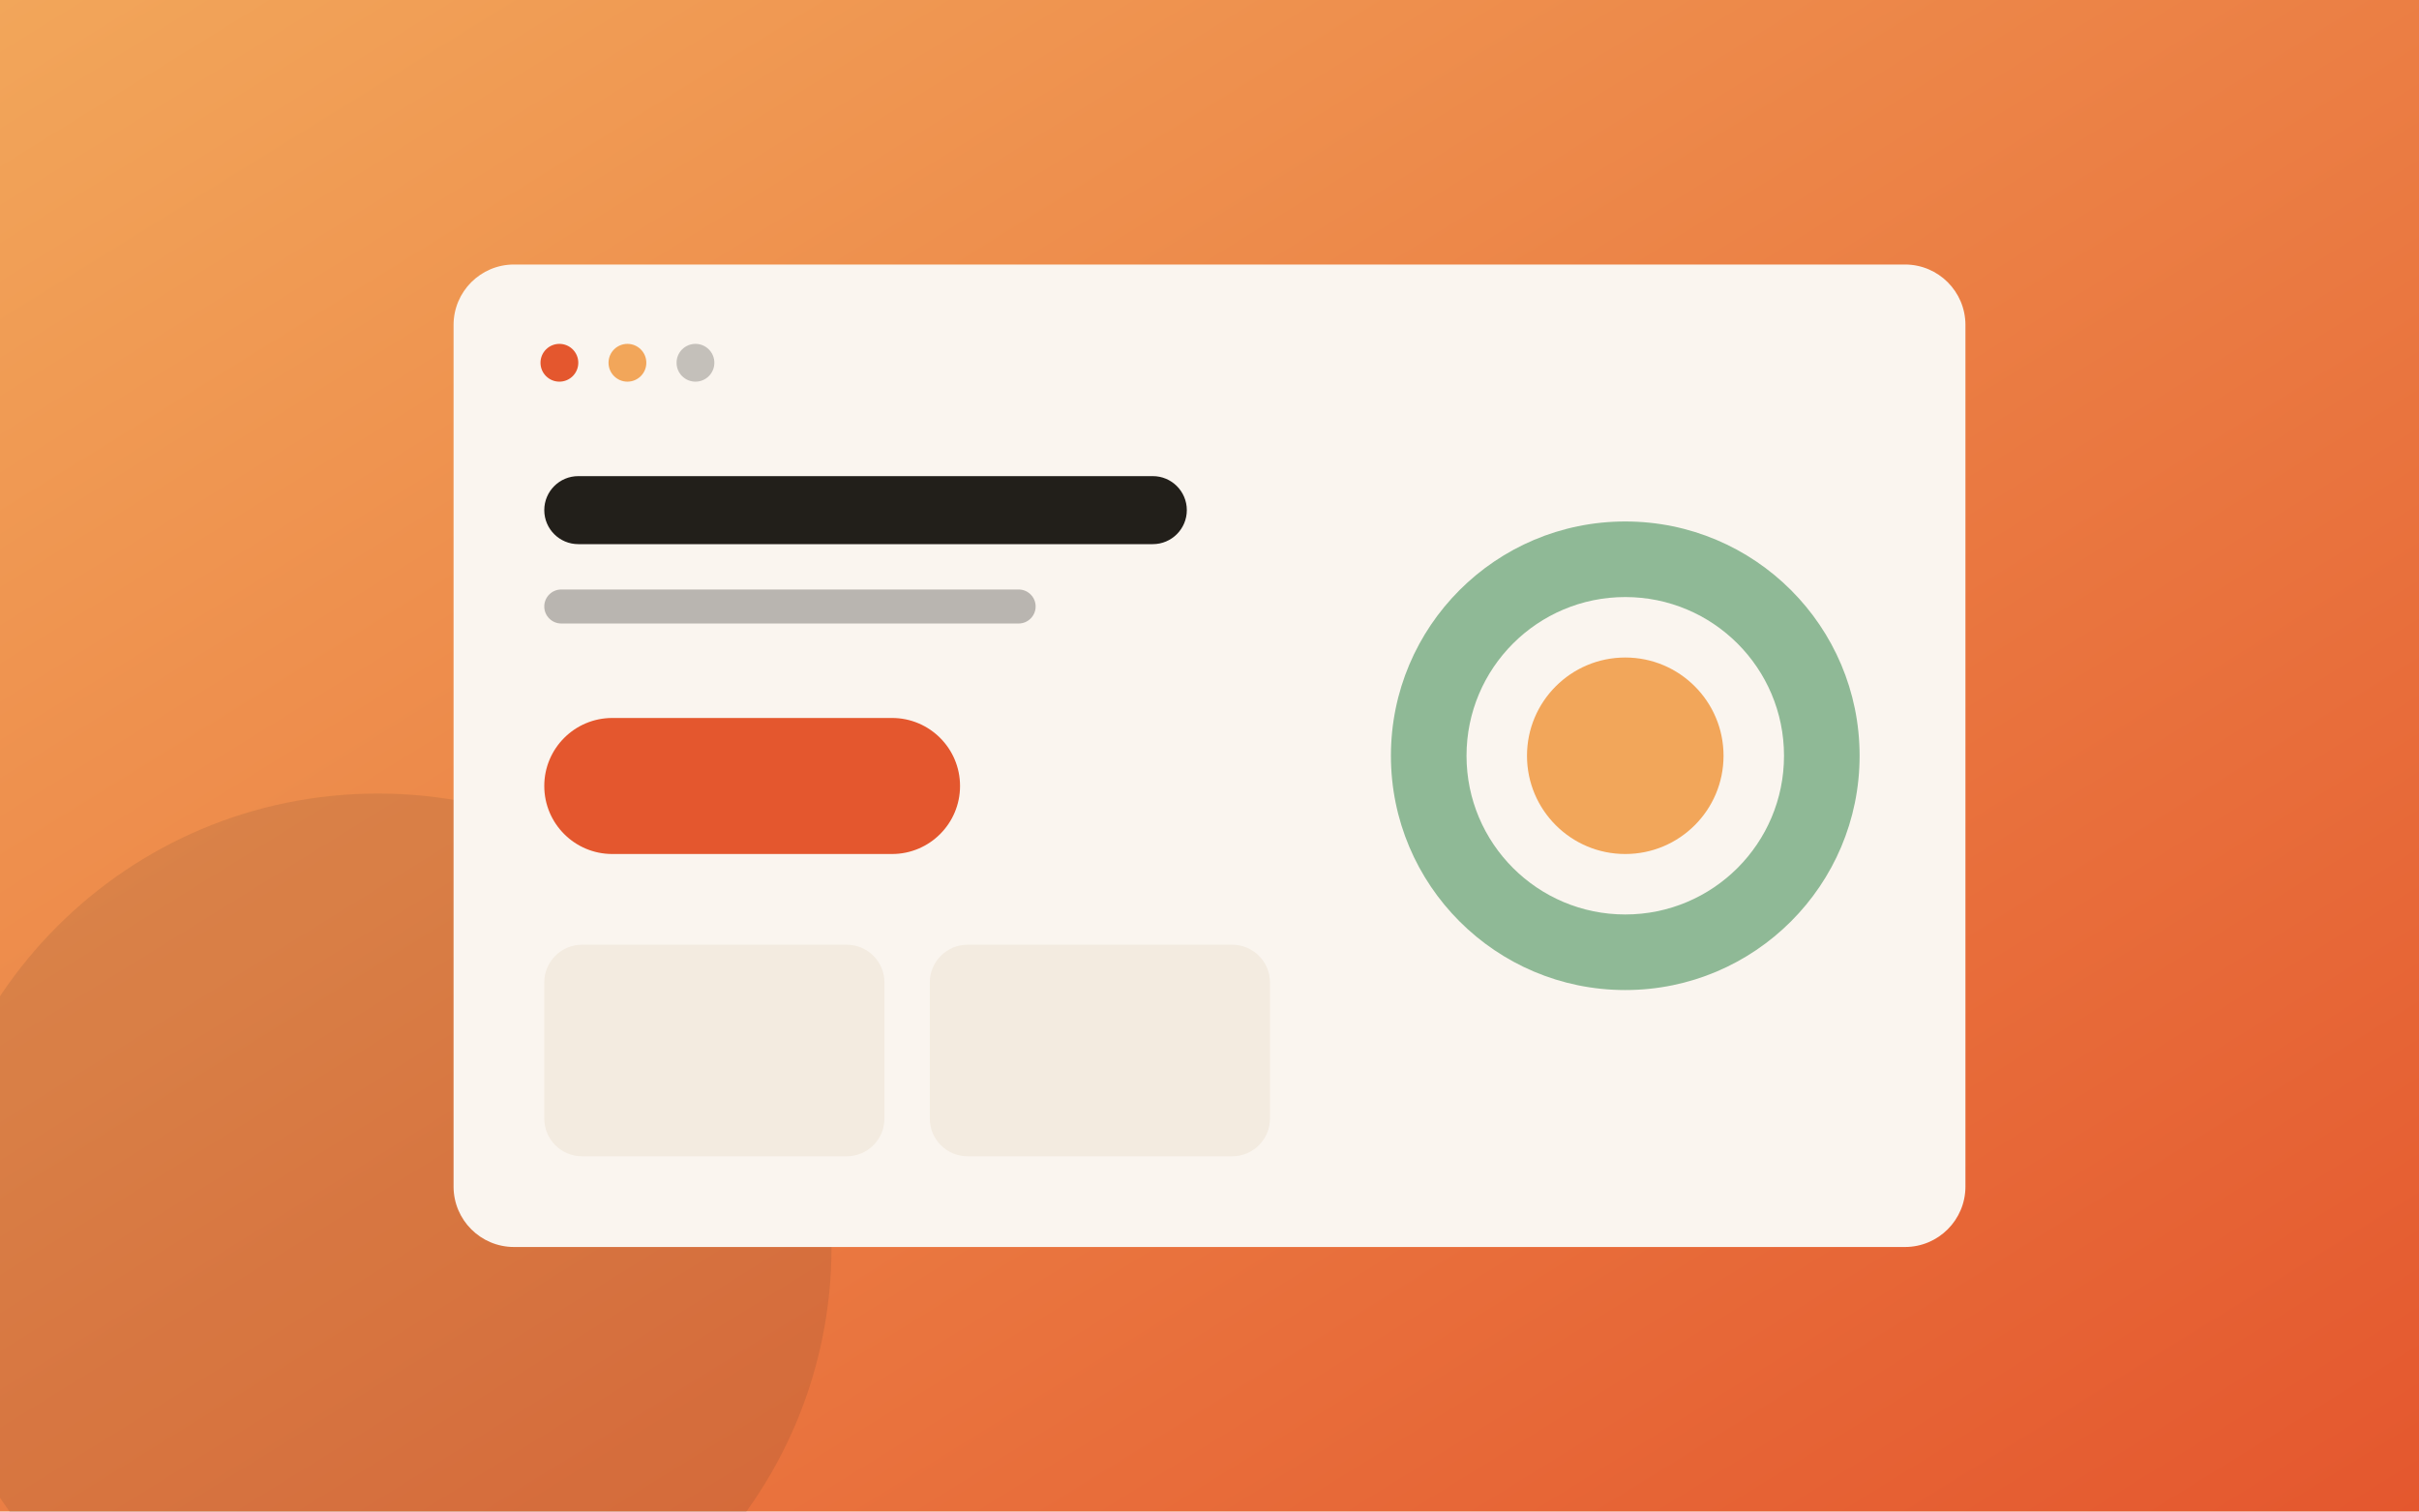
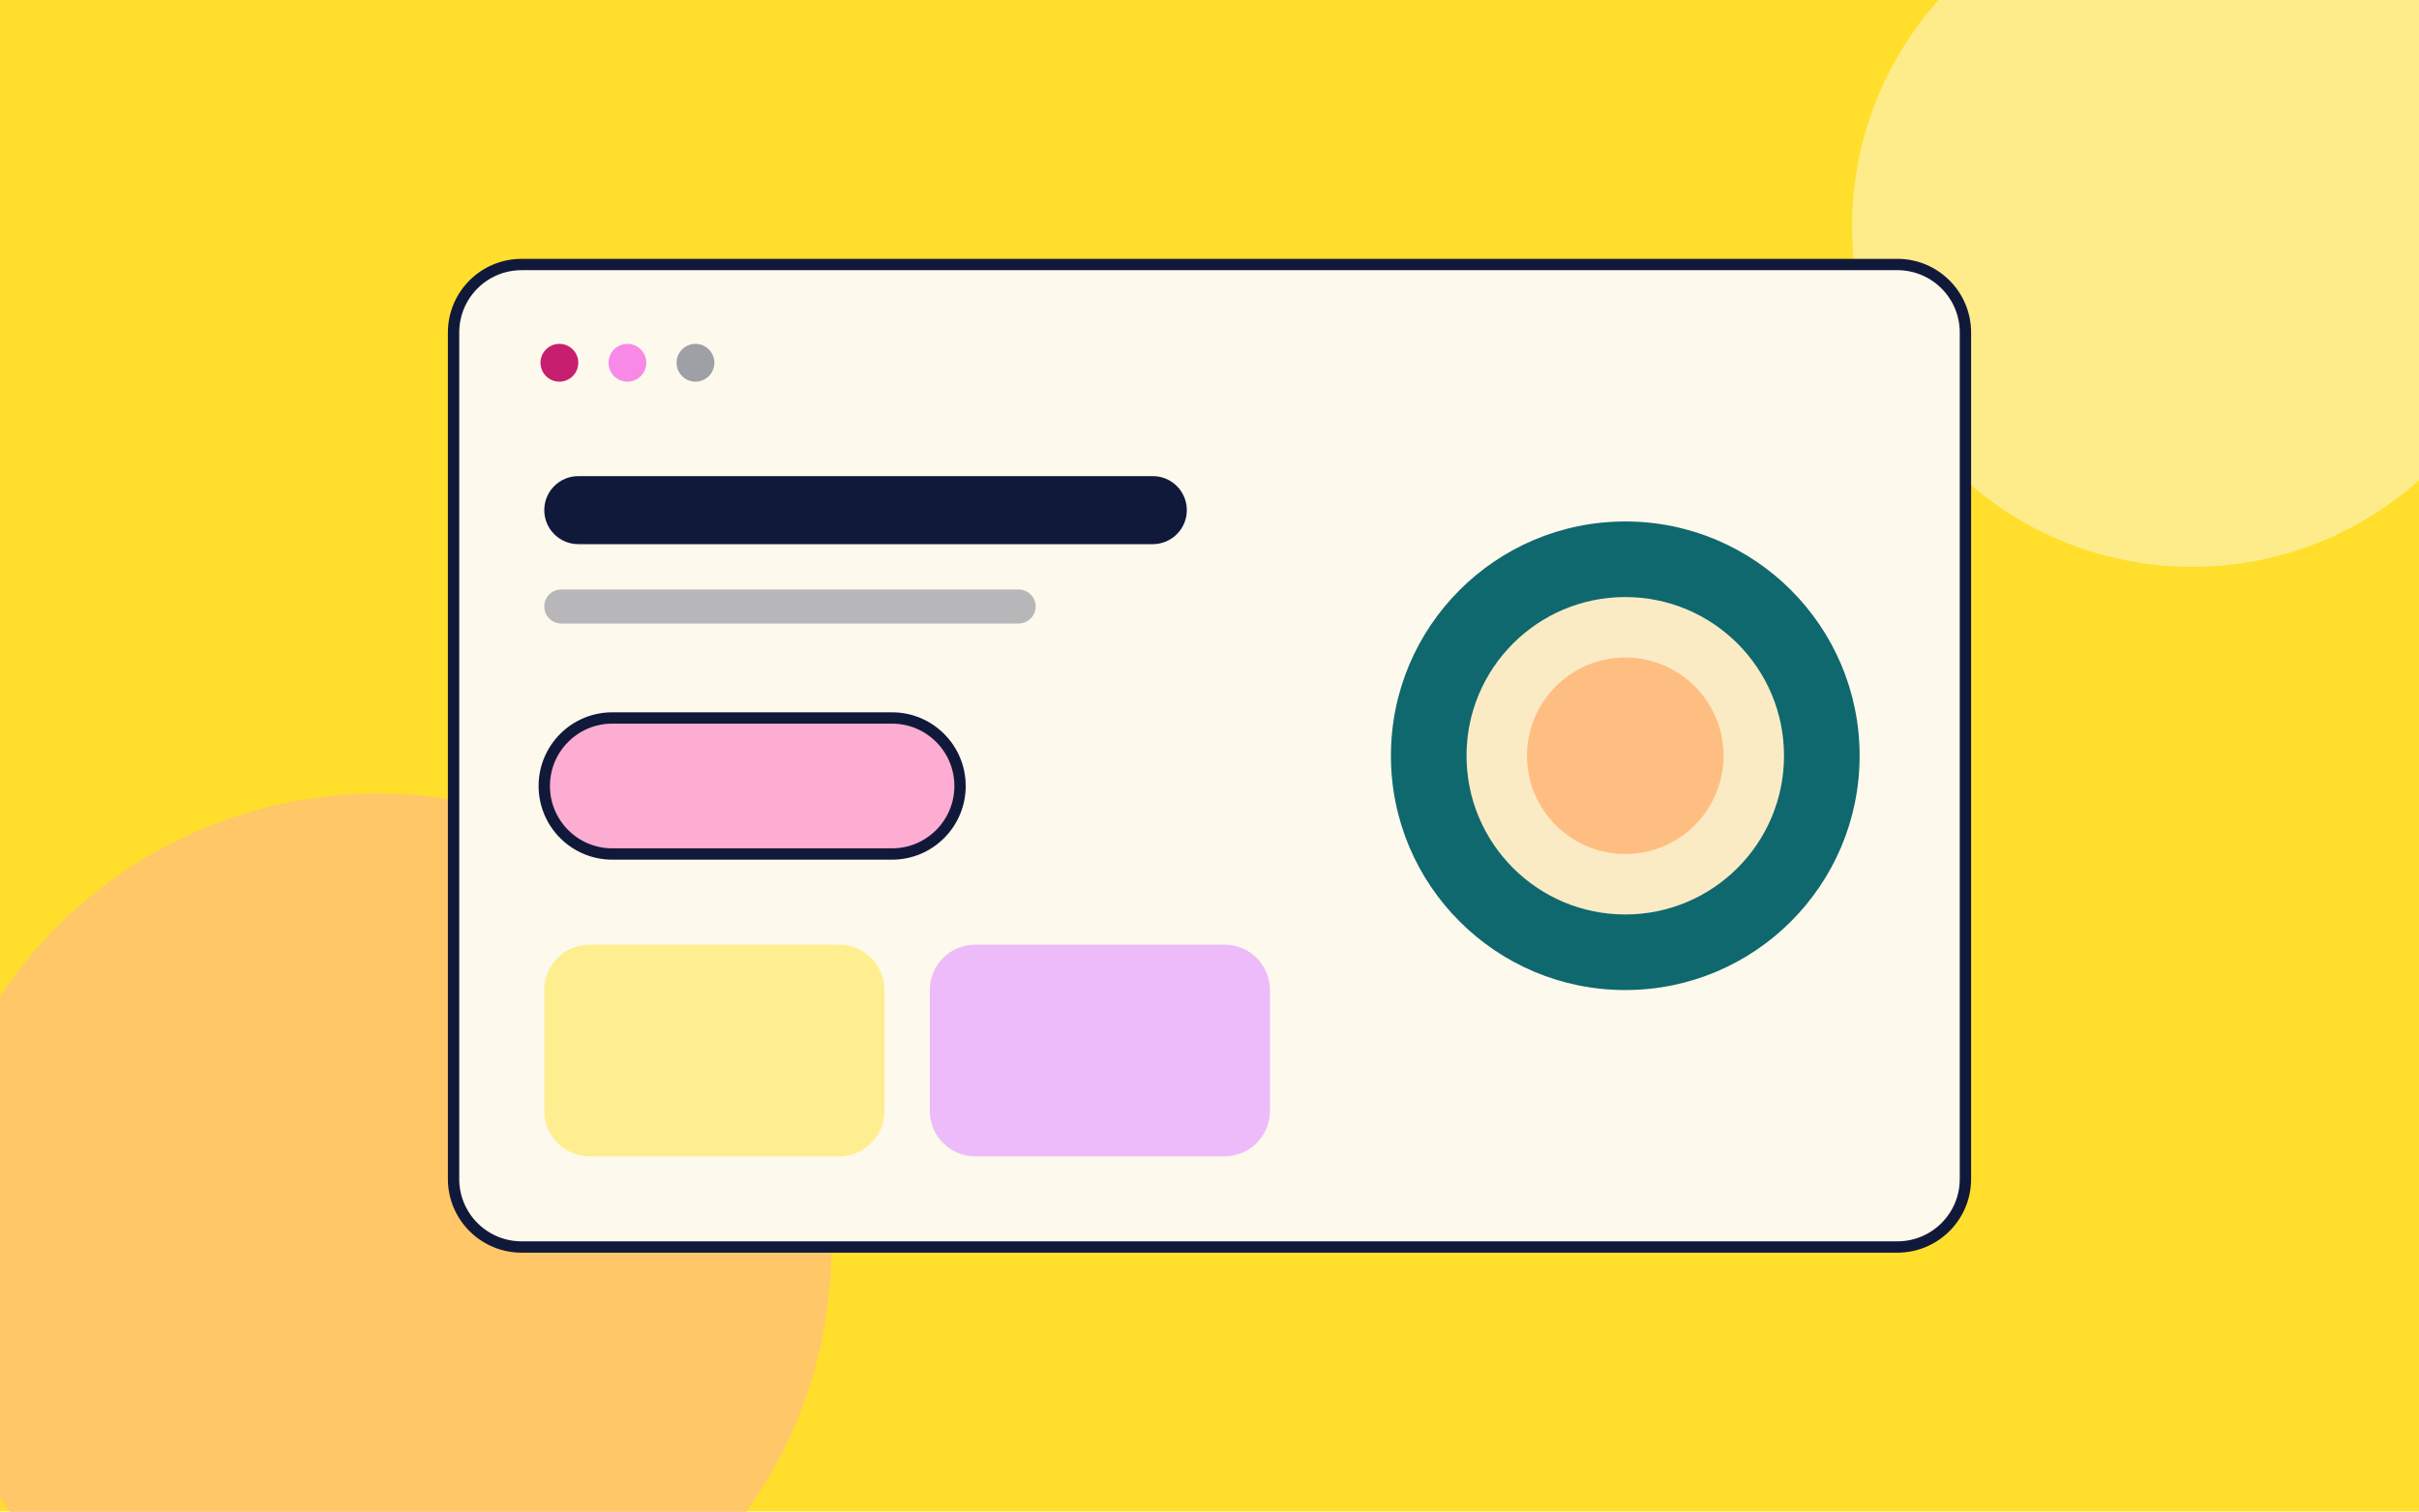
<svg xmlns="http://www.w3.org/2000/svg" viewBox="0 0 640 400" role="img" aria-label="Verde meal delivery website cover">
-   <defs>
-     <linearGradient id="p2" x1="0" y1="0" x2="1" y2="1">
-       <stop offset="0" stop-color="#f2a65a" />
-       <stop offset="1" stop-color="#e4572e" />
-     </linearGradient>
-   </defs>
-   <rect width="640" height="400" fill="url(#p2)" />
-   <circle cx="100" cy="330" r="120" fill="#221f1a" opacity="0.1" />
+   <rect width="640" height="400" fill="#ffdf2b" />
+   <circle cx="100" cy="330" r="120" fill="#ffbe81" opacity="0.7" />
+   <circle cx="580" cy="60" r="90" fill="#fdf9ec" opacity="0.5" />
  <g transform="translate(120 70)">
-     <rect width="400" height="260" rx="16" fill="#faf5ef" />
-     <circle cx="28" cy="26" r="5" fill="#e4572e" />
-     <circle cx="46" cy="26" r="5" fill="#f2a65a" />
-     <circle cx="64" cy="26" r="5" fill="#221f1a" opacity="0.25" />
-     <rect x="24" y="56" width="170" height="18" rx="9" fill="#221f1a" />
-     <rect x="24" y="86" width="130" height="9" rx="4.5" fill="#221f1a" opacity="0.3" />
-     <circle cx="310" cy="130" r="62" fill="#8fb996" />
-     <circle cx="310" cy="130" r="42" fill="#faf5ef" />
-     <circle cx="310" cy="130" r="26" fill="#f2a65a" />
-     <rect x="24" y="120" width="110" height="36" rx="18" fill="#e4572e" />
-     <rect x="24" y="180" width="90" height="56" rx="10" fill="#f3ebe0" />
-     <rect x="126" y="180" width="90" height="56" rx="10" fill="#f3ebe0" />
+     <rect width="400" height="260" rx="18" fill="#fdf9ec" stroke="#11193b" stroke-width="3" />
+     <circle cx="28" cy="26" r="5" fill="#c71e70" />
+     <circle cx="46" cy="26" r="5" fill="#f889e7" />
+     <circle cx="64" cy="26" r="5" fill="#11193b" opacity="0.4" />
+     <rect x="24" y="56" width="170" height="18" rx="9" fill="#11193b" />
+     <rect x="24" y="86" width="130" height="9" rx="4.5" fill="#11193b" opacity="0.3" />
+     <circle cx="310" cy="130" r="62" fill="#0e686e" />
+     <circle cx="310" cy="130" r="42" fill="#faebc5" />
+     <circle cx="310" cy="130" r="26" fill="#ffbe81" />
+     <rect x="24" y="120" width="110" height="36" rx="18" fill="#feadd2" stroke="#11193b" stroke-width="3" />
+     <rect x="24" y="180" width="90" height="56" rx="12" fill="#ffee8f" />
+     <rect x="126" y="180" width="90" height="56" rx="12" fill="#edbbf9" />
  </g>
</svg>
